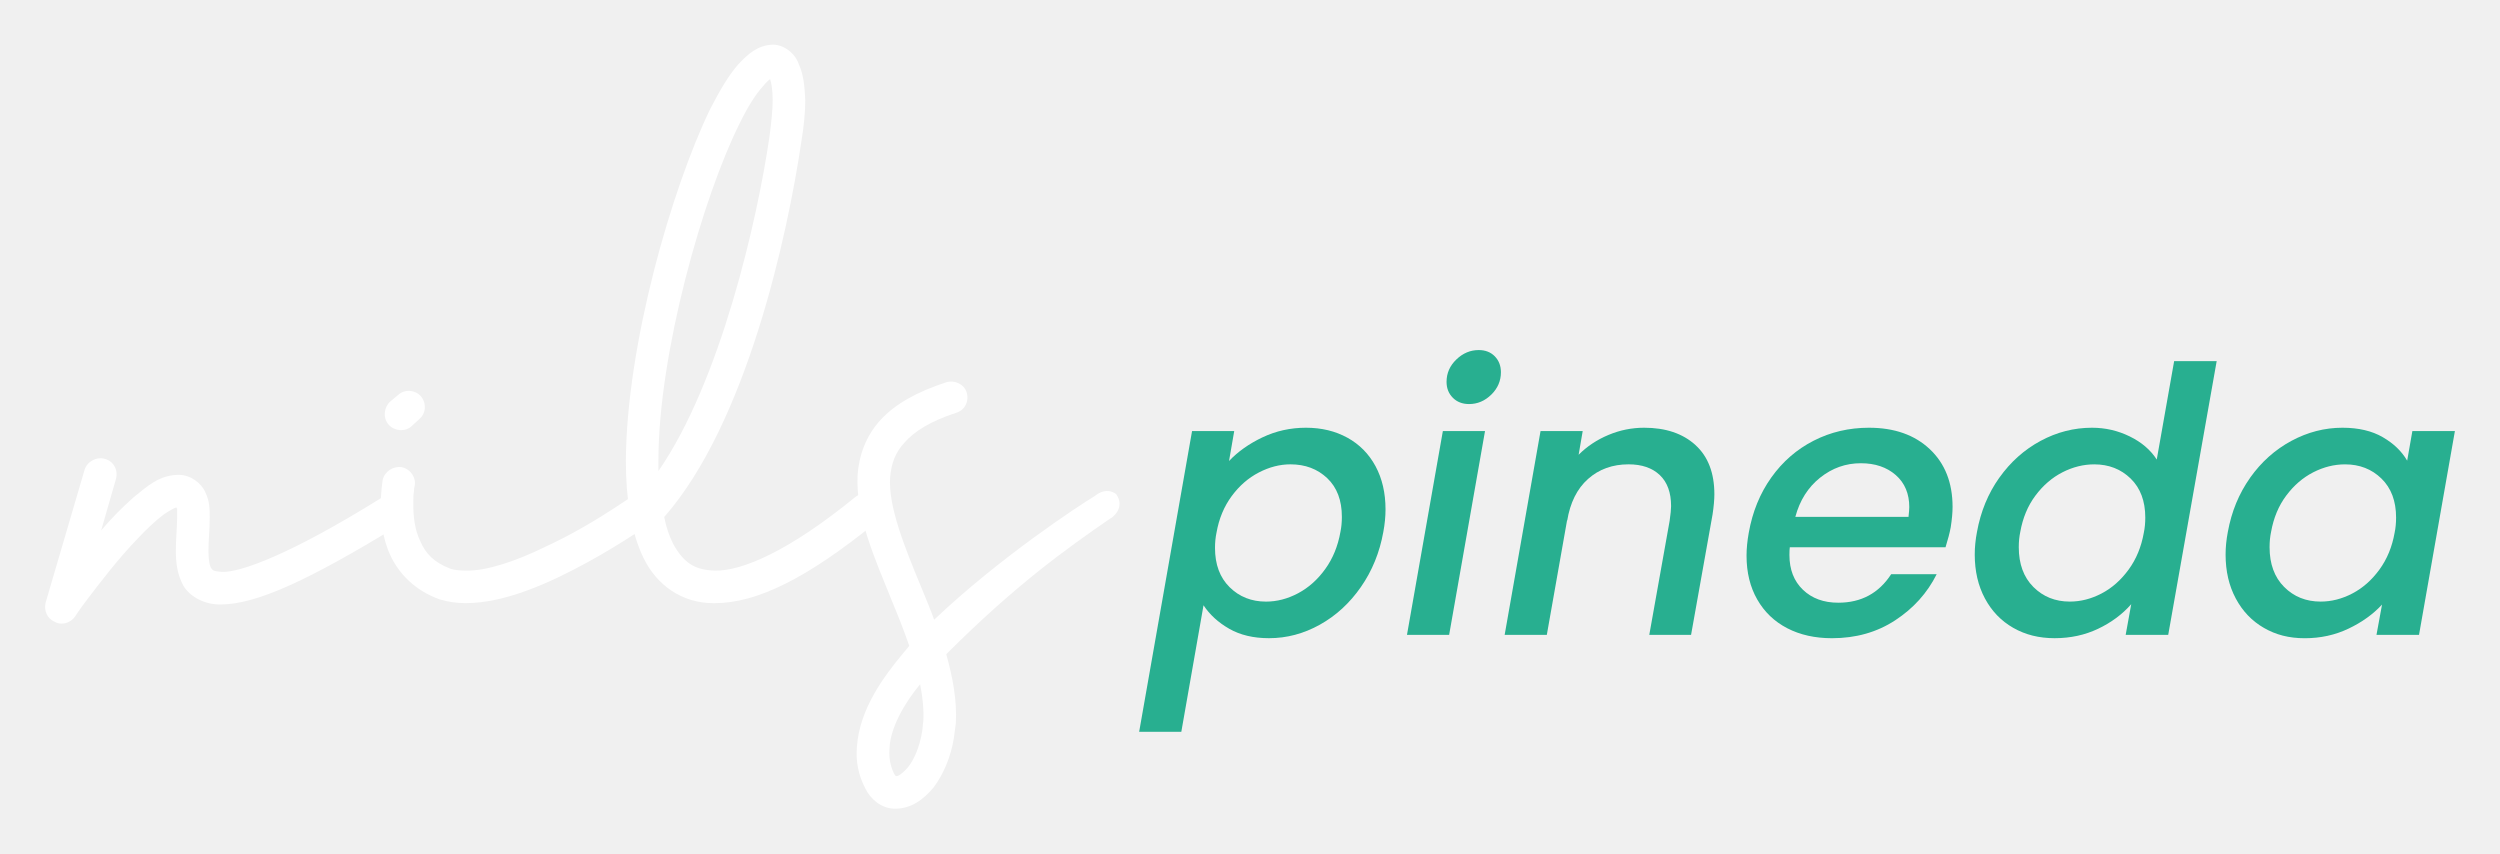
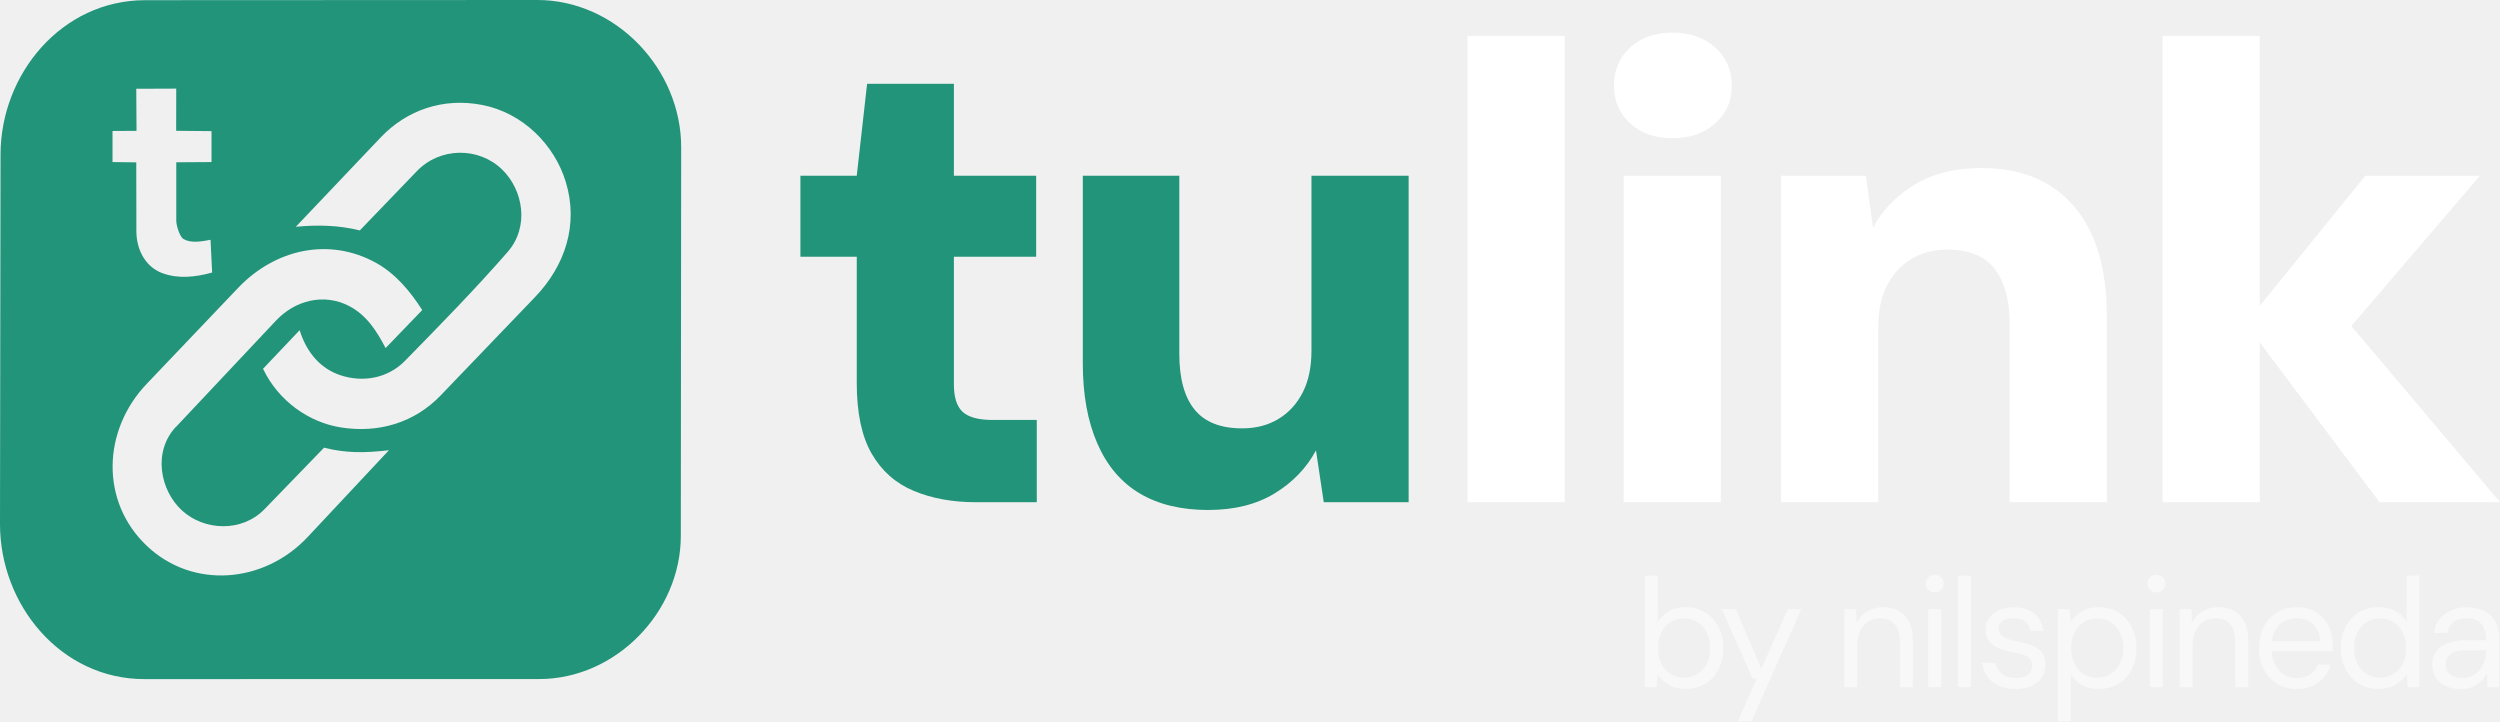
- <svg xmlns="http://www.w3.org/2000/svg" id="Capa_1" version="1.1" viewBox="0 0 1138.45 388.61">
+ <svg xmlns="http://www.w3.org/2000/svg" id="Capa_2" data-name="Capa 2" viewBox="0 0 681.03 196.47">
  <defs>
    <style>
-       .st0 {
+       .cls-1 {
        fill: #fff;
      }

-       .st1 {
-         fill: #28af90;
+       .cls-2 {
+         fill: #219479;
+       }
+ 
+       .cls-3 {
+         opacity: .5;
      }
    </style>
  </defs>
-   <g>
-     <path class="st1" d="M574.93,199.16c6.12-2.92,12.72-4.38,19.79-4.38s13.36,1.52,18.87,4.55c5.5,3.03,9.77,7.36,12.8,12.97,3.03,5.62,4.55,12.19,4.55,19.71,0,3.26-.34,6.68-1.01,10.27-1.68,9.32-5.08,17.66-10.19,25.01-5.11,7.36-11.34,13.08-18.7,17.18s-15.08,6.15-23.16,6.15c-7.07,0-13.11-1.43-18.11-4.29-5-2.86-8.9-6.43-11.71-10.7l-10.11,57.61h-19.2l24.09-136.95h19.2l-2.36,13.64c4.04-4.27,9.12-7.86,15.24-10.78h.01ZM611.06,235.37c0-7.52-2.22-13.39-6.65-17.6-4.44-4.21-10.02-6.32-16.76-6.32-4.83,0-9.63,1.24-14.4,3.71-4.78,2.47-8.9,6.06-12.38,10.78s-5.79,10.28-6.91,16.68c-.45,2.13-.67,4.44-.67,6.91,0,7.53,2.22,13.48,6.65,17.86,4.44,4.38,9.96,6.57,16.59,6.57,4.94,0,9.8-1.26,14.57-3.79s8.9-6.2,12.38-11.03c3.48-4.83,5.78-10.44,6.91-16.85.45-2.13.67-4.43.67-6.91h0Z" />
-     <path class="st1" d="M676.25,196.29l-16.34,92.81h-19.2l16.34-92.81h19.2ZM661.59,181.13c-1.91-1.91-2.86-4.32-2.86-7.24,0-3.93,1.49-7.33,4.46-10.19,2.97-2.86,6.37-4.29,10.19-4.29,3.03,0,5.48.96,7.33,2.86,1.85,1.91,2.78,4.33,2.78,7.24,0,3.93-1.46,7.33-4.38,10.19s-6.29,4.3-10.11,4.3c-3.03,0-5.5-.95-7.41-2.86h0Z" />
-     <path class="st1" d="M772.01,202.61c5.78,5.22,8.68,12.72,8.68,22.49,0,2.47-.28,5.56-.84,9.26l-9.77,54.75h-19.03l9.26-51.88c.45-3.14.67-5.39.67-6.74,0-6.17-1.71-10.89-5.14-14.15s-8.17-4.89-14.23-4.89c-7.3,0-13.45,2.22-18.44,6.65-5,4.44-8.17,10.81-9.52,19.12v-.5l-9.26,52.39h-19.2l16.34-92.81h19.2l-1.85,10.78c3.82-3.82,8.34-6.82,13.56-9.01,5.22-2.19,10.64-3.29,16.26-3.29,9.77,0,17.54,2.61,23.33,7.83h-.02Z" />
-     <path class="st1" d="M878.8,204.55c6.91,6.51,10.36,15.27,10.36,26.28,0,2.59-.28,5.67-.84,9.27-.45,2.47-1.24,5.5-2.36,9.1h-70.92c-.11.79-.17,1.97-.17,3.54,0,6.63,2.05,11.9,6.15,15.83,4.1,3.93,9.46,5.89,16.09,5.89,10.44,0,18.47-4.32,24.09-12.97h20.72c-4.27,8.54-10.56,15.53-18.87,20.97-8.31,5.45-17.91,8.17-28.8,8.17-7.75,0-14.54-1.52-20.38-4.55s-10.39-7.38-13.64-13.06c-3.26-5.67-4.89-12.32-4.89-19.96,0-3.26.34-6.74,1.01-10.44,1.68-9.54,5.11-17.94,10.27-25.18,5.16-7.24,11.59-12.83,19.29-16.76,7.69-3.93,16.09-5.9,25.18-5.9,11.56,0,20.8,3.26,27.71,9.77h0ZM869.45,230.99c0-6.17-2.05-11.06-6.15-14.65-4.1-3.59-9.41-5.39-15.92-5.39-6.85,0-13.03,2.19-18.53,6.57s-9.27,10.33-11.29,17.85h51.54c.22-2.02.34-3.48.34-4.38h.01Z" />
-     <path class="st1" d="M910.47,217.52c5.11-7.19,11.37-12.77,18.78-16.76,7.41-3.98,15.21-5.98,23.41-5.98,6.06,0,11.79,1.32,17.18,3.96s9.49,6.15,12.3,10.53l7.92-44.81h19.37l-22.07,124.65h-19.37l2.53-13.98c-4.04,4.61-9.07,8.34-15.08,11.2-6.01,2.86-12.61,4.29-19.79,4.29s-13.36-1.57-18.87-4.72c-5.5-3.14-9.8-7.61-12.89-13.39-3.09-5.78-4.63-12.44-4.63-19.96,0-3.37.34-6.79,1.01-10.28,1.68-9.32,5.08-17.57,10.19-24.76h.01ZM976.92,235.71c0-7.52-2.22-13.45-6.65-17.77-4.44-4.32-9.97-6.48-16.59-6.48-4.94,0-9.77,1.21-14.49,3.62-4.72,2.42-8.82,5.95-12.3,10.61s-5.78,10.19-6.91,16.59c-.45,2.14-.67,4.44-.67,6.91,0,7.64,2.22,13.67,6.65,18.11,4.44,4.44,9.97,6.65,16.59,6.65,4.94,0,9.77-1.23,14.49-3.71,4.72-2.47,8.81-6.09,12.3-10.87,3.48-4.77,5.78-10.36,6.91-16.76.45-2.13.67-4.44.67-6.91h0Z" />
-     <path class="st1" d="M1024.68,217.52c5.11-7.19,11.37-12.77,18.78-16.76,7.41-3.98,15.16-5.98,23.24-5.98,7.3,0,13.42,1.43,18.36,4.3,4.94,2.86,8.65,6.43,11.12,10.7l2.36-13.47h19.37l-16.34,92.81h-19.37l2.53-13.81c-4.04,4.38-9.12,8.03-15.24,10.95s-12.78,4.38-19.96,4.38-13.17-1.57-18.61-4.72c-5.45-3.14-9.72-7.61-12.8-13.39-3.09-5.78-4.63-12.44-4.63-19.96,0-3.37.34-6.79,1.01-10.28,1.68-9.32,5.08-17.57,10.19-24.76h-.01ZM1091.13,235.71c0-7.52-2.22-13.45-6.65-17.77-4.44-4.32-9.97-6.48-16.59-6.48-4.94,0-9.77,1.21-14.49,3.62-4.72,2.42-8.82,5.95-12.3,10.61-3.48,4.66-5.78,10.19-6.91,16.59-.45,2.14-.67,4.44-.67,6.91,0,7.64,2.22,13.67,6.65,18.11,4.44,4.44,9.97,6.65,16.59,6.65,4.94,0,9.77-1.23,14.49-3.71,4.72-2.47,8.81-6.09,12.3-10.87,3.48-4.77,5.78-10.36,6.91-16.76.45-2.13.67-4.44.67-6.91h0Z" />
-   </g>
-   <g>
-     <path class="st0" d="M24.86,283.1c-3.49-1.45-4.94-5.23-4.07-8.72l17.73-60.46c1.16-3.78,5.52-6.1,9.3-4.94,4.07,1.16,6.11,5.23,4.94,9.3l-6.69,23.26c4.65-5.52,9.88-10.76,14.83-15.12,6.39-5.23,11.63-9.88,19.77-10.17h.87c5.23,0,10.17,3.78,11.92,7.85,2.04,4.07,2.04,7.85,2.04,11.63,0,5.23-.58,10.76-.58,15.12,0,4.07.58,7.27,1.45,8.14.58.58.58,1.16,4.65,1.45,8.43.29,31.1-7.85,72.67-33.72,3.49-2.33,8.14-1.16,10.17,2.33,2.32,3.49,1.16,8.14-2.33,10.17-42.73,26.16-65.11,35.75-80.52,36.04-7.27.29-14.24-3.2-17.44-8.43-2.91-5.23-3.49-10.76-3.49-15.99,0-5.52.58-11.05.58-15.12v-4.07c-.19-.19-.29-.39-.29-.58-.29,0-.87.29-1.45.58-1.16.58-2.62,1.45-4.36,2.62-3.49,2.62-7.85,6.69-11.92,11.05-8.72,9.01-17.15,20.06-22.67,27.32-3.78,4.94-5.81,8.14-5.81,8.14-1.45,2.04-3.78,3.2-6.1,3.2-1.16,0-2.33-.29-3.2-.87h0Z" />
-     <path class="st0" d="M200.13,272.92c-11.34-4.07-18.6-11.92-22.38-20.06-3.78-8.14-4.36-16.57-4.36-22.96s.87-10.76.87-11.34c.87-3.78,4.65-6.4,8.72-5.81,4.07.87,6.69,4.94,5.81,8.72,0,0-.29.87-.29,2.33-.29,1.45-.29,3.49-.29,6.1,0,4.94.58,11.34,3.2,16.57,2.33,5.52,6.11,9.59,13.66,12.5,1.74.58,4.07.87,6.98.87,9.3.29,22.96-4.36,35.46-10.46,12.79-5.81,24.71-13.08,32.27-18.02,4.94-3.2,7.85-5.23,7.85-5.23,3.49-2.33,8.14-1.45,10.46,1.74,2.33,3.49,1.45,8.14-1.74,10.46-.29,0-12.79,9.01-29.36,18.02s-36.91,18.31-54.94,18.31c-4.07,0-8.14-.58-11.92-1.74h0ZM176.88,193.28c-2.62-3.2-2.04-7.85.87-10.47l3.49-2.91c3.2-2.91,7.85-2.33,10.46.58,2.62,3.2,2.33,7.85-.87,10.46l-3.49,3.2c-1.16,1.16-2.91,1.74-4.65,1.74-2.03,0-4.36-.87-5.81-2.62v.02Z" />
-     <path class="st0" d="M293.15,254.32c-5.81-11.92-8.14-27.32-8.14-44.47.29-52.9,20.93-124.12,38.37-160.16,4.36-8.43,8.43-15.41,12.79-20.35,4.36-4.65,8.72-8.72,15.7-9.01,5.52,0,10.46,4.36,11.92,9.01,2.03,4.36,2.62,9.59,2.91,16.28,0,5.23-.58,11.63-1.74,18.6-6.39,43.31-25,128.48-62.49,171.21.87,4.65,2.32,8.72,4.07,12.21,4.65,8.43,9.59,11.92,18.9,12.21,12.5.29,34.01-9.01,63.95-33.43,3.2-2.62,7.85-2.04,10.17,1.16,2.62,3.2,2.33,7.85-.87,10.47-31.1,25.29-54.07,36.62-73.25,36.62h-.58c-14.53,0-25.87-8.43-31.68-20.35h-.03ZM347.5,39.22c-3.2,3.49-6.98,9.3-10.76,17.15-16.57,33.14-36.91,104.35-36.91,153.48v4.65c28.2-40.69,45.05-114.24,50.58-152.31.87-6.69,1.45-12.21,1.45-16.57,0-4.65-.58-7.85-1.16-9.59-.87.58-2.03,1.74-3.2,3.2h0Z" />
-     <path class="st0" d="M394.01,358.96c-3.2-6.11-4.36-12.5-3.78-18.9,1.16-17.15,12.21-31.97,20.93-42.44.87-1.16,2.04-2.33,2.91-3.49-2.32-6.69-4.94-13.37-7.85-20.35-7.85-19.48-16.57-38.66-15.7-57.26.58-9.01,3.78-18.02,10.46-25.29,6.68-7.27,16.57-12.79,29.94-17.15,3.78-1.16,8.14.87,9.3,4.65,1.16,4.07-.87,8.14-4.94,9.3-11.63,3.78-18.89,8.43-23.26,13.37-4.36,4.65-6.1,9.59-6.68,15.99-.87,13.08,6.4,31.39,14.53,50.87,1.74,4.36,3.78,9.01,5.52,13.95,29.65-28.2,65.99-52.03,73.25-56.39,0,0,4.65-4.36,9.59-.87,4.36,6.1-1.45,10.76-2.91,11.34-19.77,13.66-42.73,29.94-74.41,61.62,2.91,10.47,4.94,20.93,4.36,31.39-.29,2.32-.58,4.36-.87,6.68-1.45,9.01-4.94,16.86-9.3,22.67-4.65,5.52-10.46,9.88-18.02,9.59h-.29c-5.52-.29-10.46-4.36-12.79-9.3v.02ZM405.06,340.94c-.29,4.07.29,7.56,2.04,11.34.58.87.87,1.16.87,1.16.29,0,.87,0,1.74-.58s2.32-1.74,3.78-3.49c2.62-3.2,5.23-9.01,6.39-15.99.29-1.45.29-3.2.58-4.94.29-5.23-.29-11.05-1.45-16.86-7.27,8.72-13.66,20.06-13.95,29.36h0Z" />
+   <g id="Capa_1-2" data-name="Capa 1">
+     <g>
+       <path class="cls-2" d="M146.9,184.98l-107.55.02C16.53,185-.03,164.74,0,142.72L.15,42.05C.18,20.2,16.76.06,39.55.05L146.32,0c21.52-.01,39.26,18.86,39.24,40.13l-.1,105.92c-.02,20.61-17.64,38.92-38.56,38.93ZM57.36,65.32c-2.78.55-5.48.92-7.36-.21-1.09-.65-1.98-3.73-1.98-5v-15.9s9.6-.06,9.6-.06v-8.43s-9.63-.09-9.63-.09l.02-11.49-10.89.04.07,11.46-6.54.04v8.47s6.47.08,6.47.08l.03,18.75c0,4.88,2.36,9.7,7.1,11.44,4.37,1.6,9,1.08,13.54-.18l-.44-8.93ZM110.36,98.26c-4.83,4.93-11.63,5.94-17.61,3.96-5.22-1.73-9.12-5.89-11.13-12.27l-9.97,10.51c4.25,8.87,12.59,14.62,21.23,15.98,10.39,1.64,20.1-1.37,27.14-8.7l25.72-26.8c8.19-8.54,11.96-19.75,8.36-31.47-3.05-9.95-11.59-18.75-22.85-20.9-10.44-1.99-20.36,1.3-27.58,8.9l-23.09,24.31c6.05-.58,11.65-.43,17.44.99l15.54-16.15c6.31-6.56,16.83-6.65,23.23-.44,5.71,5.55,7.53,15.57,1.47,22.49-8.86,10.14-18.2,19.69-27.9,29.58ZM47.94,116.3l27.22-28.94c5.25-5.58,13.06-7.54,19.89-4.02,4.77,2.46,7.53,6.75,9.99,11.48l9.98-10.35c-3.23-5.1-7.32-9.93-12.45-12.79-13.02-7.27-27.77-3.69-37.7,6.74l-24.91,26.15c-12.09,12.7-12.68,32.1.06,44.15,12.52,11.85,31.91,10.26,43.83-2.47l22.1-23.6c-6.6.77-11.8.81-17.67-.7l-16.21,16.74c-6.17,6.37-16.4,5.93-22.47.39-6.01-5.48-8.02-16.05-1.68-22.8Z" />
+       <g>
+         <g>
+           <path class="cls-2" d="M265.86,136.81c-6.35,0-12-1.03-16.94-3.09-4.94-2.06-8.76-5.44-11.47-10.15-2.71-4.7-4.06-11.12-4.06-19.23v-34.41h-15.35v-22.06h15.35l2.82-25.05h23.64v25.05h22.41v22.06h-22.41v34.76c0,3.53.79,6.03,2.38,7.5,1.59,1.47,4.32,2.21,8.2,2.21h12v22.41h-16.59Z" />
+           <path class="cls-2" d="M329.2,138.93c-7.41,0-13.65-1.5-18.7-4.5-5.06-3-8.91-7.53-11.56-13.59-2.65-6.06-3.97-13.32-3.97-21.79v-51.17h26.29v48.52c0,6.71,1.38,11.76,4.15,15.17,2.76,3.41,7.08,5.12,12.97,5.12,3.76,0,7.06-.85,9.88-2.56,2.82-1.7,5.03-4.12,6.62-7.23,1.59-3.12,2.38-6.91,2.38-11.38v-47.64h26.47v88.93h-23.12l-2.12-14.12c-2.59,4.82-6.35,8.73-11.29,11.73-4.94,3-10.94,4.5-18,4.5Z" />
+           <path class="cls-1" d="M399.78,136.81V9.77h26.47v127.04h-26.47Z" />
+           <path class="cls-1" d="M455.54,37.65c-4.71,0-8.53-1.35-11.47-4.06-2.94-2.7-4.41-6.12-4.41-10.23s1.47-7.7,4.41-10.41c2.94-2.71,6.76-4.06,11.47-4.06s8.73,1.35,11.73,4.06c3,2.71,4.5,6.17,4.5,10.41s-1.5,7.53-4.5,10.23c-3,2.71-6.91,4.06-11.73,4.06ZM442.31,136.81V47.88h26.47v88.93h-26.47Z" />
+           <path class="cls-1" d="M485.18,136.81V47.88h23.11l1.94,14.12c2.59-4.82,6.38-8.73,11.38-11.73,5-3,11.03-4.5,18.09-4.5,7.41,0,13.64,1.59,18.7,4.76,5.06,3.18,8.91,7.74,11.56,13.67,2.65,5.94,3.97,13.26,3.97,21.97v50.64h-26.47v-48.35c0-6.59-1.35-11.65-4.06-15.17-2.71-3.53-7-5.29-12.88-5.29-3.77,0-7.06.85-9.88,2.56-2.82,1.71-5.03,4.12-6.62,7.23-1.59,3.12-2.38,6.97-2.38,11.56v47.46h-26.47Z" />
+           <path class="cls-1" d="M589.11,136.81V9.77h26.47v127.04h-26.47ZM648.22,136.81l-36.52-48.7,32.64-40.23h31.23l-44.11,51.52v-21.35l49.58,58.76h-32.82Z" />
+         </g>
+         <g class="cls-3">
+           <g>
+             <path class="cls-1" d="M459.19,187.69c-1.21,0-2.3-.18-3.27-.53-.97-.35-1.82-.82-2.55-1.41-.73-.59-1.34-1.28-1.81-2.07l-.3,3.5h-3.21v-30.38h3.54v12.62c.67-1.1,1.65-2.04,2.91-2.83,1.27-.79,2.83-1.18,4.68-1.18,2.05,0,3.85.49,5.4,1.46,1.55.97,2.75,2.29,3.61,3.97.86,1.67,1.29,3.58,1.29,5.72s-.43,4.05-1.29,5.74-2.06,3.01-3.61,3.97c-1.55.96-3.35,1.43-5.4,1.43ZM458.77,184.61c1.38,0,2.6-.34,3.67-1.01,1.07-.67,1.91-1.61,2.51-2.81.6-1.2.91-2.61.91-4.24s-.3-3.01-.91-4.22c-.61-1.21-1.44-2.15-2.51-2.83s-2.29-1.01-3.67-1.01-2.64.34-3.71,1.01c-1.07.67-1.9,1.62-2.49,2.83-.59,1.21-.89,2.62-.89,4.22s.3,3.04.89,4.24c.59,1.2,1.42,2.13,2.49,2.81,1.07.68,2.31,1.01,3.71,1.01Z" />
+             <path class="cls-1" d="M473.41,196.47l5.19-11.65h-1.22l-8.35-18.9h3.84l6.92,16.25,7.26-16.25h3.67l-13.59,30.55h-3.71Z" />
+             <path class="cls-1" d="M502.4,187.18v-21.27h3.21l.17,3.71c.67-1.32,1.64-2.36,2.89-3.1,1.25-.75,2.68-1.12,4.28-1.12s3.09.33,4.3.99c1.21.66,2.15,1.66,2.83,3,.67,1.34,1.01,3.03,1.01,5.08v12.7h-3.54v-12.32c0-2.14-.47-3.74-1.41-4.81-.94-1.07-2.27-1.6-3.99-1.6-1.18,0-2.24.29-3.17.87-.93.58-1.67,1.41-2.21,2.49-.55,1.08-.82,2.43-.82,4.03v11.35h-3.54Z" />
+             <path class="cls-1" d="M527.04,161.4c-.7,0-1.29-.23-1.75-.7s-.7-1.05-.7-1.75.23-1.27.7-1.71c.46-.44,1.05-.65,1.75-.65s1.25.22,1.73.65c.48.44.72,1.01.72,1.71s-.24,1.29-.72,1.75-1.05.7-1.73.7ZM525.27,187.18v-21.27h3.54v21.27h-3.54Z" />
+             <path class="cls-1" d="M533.37,187.18v-30.38h3.54v30.38h-3.54Z" />
+             <path class="cls-1" d="M549.11,187.69c-1.77,0-3.31-.29-4.62-.89-1.31-.59-2.35-1.41-3.12-2.47-.77-1.05-1.24-2.3-1.41-3.73h3.63c.14.73.44,1.41.89,2.03s1.06,1.12,1.84,1.5c.77.38,1.72.57,2.85.57.98,0,1.8-.15,2.45-.44.65-.29,1.13-.7,1.46-1.2.32-.51.49-1.06.49-1.65,0-.87-.2-1.53-.61-1.98s-1.01-.81-1.79-1.08c-.79-.27-1.74-.5-2.87-.7-.93-.17-1.84-.39-2.74-.67s-1.7-.65-2.4-1.12c-.7-.46-1.26-1.03-1.67-1.71-.41-.67-.61-1.5-.61-2.49,0-1.21.31-2.29.93-3.23.62-.94,1.51-1.68,2.68-2.21,1.17-.53,2.52-.8,4.07-.8,2.28,0,4.12.55,5.53,1.65s2.24,2.69,2.49,4.77h-3.5c-.14-1.07-.6-1.91-1.37-2.51-.77-.61-1.83-.91-3.19-.91s-2.33.27-3.02.8c-.69.53-1.03,1.24-1.03,2.11,0,.56.19,1.06.57,1.5.38.44.94.81,1.69,1.12.74.31,1.67.56,2.76.76,1.41.25,2.69.59,3.84,1.01,1.15.42,2.09,1.05,2.81,1.88.72.83,1.08,2,1.08,3.52,0,1.32-.33,2.48-.99,3.46-.66.99-1.6,1.75-2.81,2.3-1.21.55-2.63.82-4.26.82Z" />
+             <path class="cls-1" d="M560.58,196.47v-30.55h3.21l.3,3.46c.45-.67,1.03-1.31,1.73-1.92.7-.6,1.54-1.1,2.51-1.48s2.1-.57,3.4-.57c2.08,0,3.89.49,5.42,1.46,1.53.97,2.73,2.29,3.59,3.97.86,1.67,1.29,3.59,1.29,5.76s-.43,4.04-1.29,5.72-2.06,2.99-3.61,3.94c-1.55.96-3.36,1.43-5.44,1.43-1.72,0-3.23-.35-4.54-1.05-1.31-.7-2.31-1.69-3.02-2.95v12.79h-3.54ZM571.3,184.61c1.38,0,2.6-.34,3.67-1.01,1.07-.67,1.91-1.61,2.51-2.81.6-1.2.91-2.59.91-4.2s-.3-3.05-.91-4.26c-.61-1.21-1.44-2.15-2.51-2.83s-2.29-1.01-3.67-1.01-2.64.34-3.71,1.01c-1.07.67-1.9,1.62-2.49,2.83-.59,1.21-.89,2.63-.89,4.26s.3,3,.89,4.2c.59,1.2,1.42,2.13,2.49,2.81,1.07.68,2.31,1.01,3.71,1.01Z" />
+             <path class="cls-1" d="M587.42,161.4c-.7,0-1.29-.23-1.75-.7s-.7-1.05-.7-1.75.23-1.27.7-1.71c.46-.44,1.05-.65,1.75-.65s1.25.22,1.73.65c.48.44.72,1.01.72,1.71s-.24,1.29-.72,1.75-1.05.7-1.73.7ZM585.65,187.18v-21.27h3.54v21.27h-3.54Z" />
+             <path class="cls-1" d="M593.75,187.18v-21.27h3.21l.17,3.71c.67-1.32,1.64-2.36,2.89-3.1,1.25-.75,2.68-1.12,4.28-1.12s3.09.33,4.3.99c1.21.66,2.15,1.66,2.83,3,.67,1.34,1.01,3.03,1.01,5.08v12.7h-3.54v-12.32c0-2.14-.47-3.74-1.41-4.81-.94-1.07-2.27-1.6-3.99-1.6-1.18,0-2.24.29-3.17.87-.93.58-1.67,1.41-2.21,2.49-.55,1.08-.82,2.43-.82,4.03v11.35h-3.54Z" />
+             <path class="cls-1" d="M625.6,187.69c-2,0-3.76-.46-5.29-1.39-1.53-.93-2.74-2.23-3.61-3.9-.87-1.67-1.31-3.62-1.31-5.84s.43-4.21,1.29-5.87c.86-1.66,2.07-2.95,3.63-3.88,1.56-.93,3.35-1.39,5.38-1.39s3.85.46,5.29,1.39c1.45.93,2.56,2.15,3.33,3.65.77,1.5,1.16,3.16,1.16,4.96v.89c0,.31-.01.66-.04,1.06h-17.38v-2.74h13.97c-.08-1.94-.72-3.46-1.92-4.56-1.2-1.1-2.69-1.65-4.49-1.65-1.21,0-2.33.27-3.35.82-1.03.55-1.85,1.35-2.47,2.41-.62,1.05-.93,2.37-.93,3.95v1.18c0,1.74.32,3.21.95,4.39s1.46,2.07,2.49,2.66c1.03.59,2.13.89,3.31.89,1.49,0,2.72-.33,3.69-.99.97-.66,1.67-1.55,2.09-2.68h3.5c-.34,1.27-.93,2.41-1.77,3.42-.84,1.01-1.89,1.81-3.14,2.38s-2.71.86-4.37.86Z" />
+             <path class="cls-1" d="M647.93,187.69c-2.05,0-3.85-.48-5.4-1.46s-2.74-2.3-3.59-3.99c-.84-1.69-1.27-3.6-1.27-5.74s.42-4.04,1.27-5.72c.84-1.67,2.05-2.99,3.61-3.95,1.56-.96,3.37-1.43,5.42-1.43,1.74,0,3.27.35,4.58,1.05,1.31.7,2.31,1.69,3.02,2.95v-12.62h3.54v30.38h-3.21l-.3-3.5c-.45.7-1.03,1.36-1.73,1.96-.7.61-1.55,1.1-2.53,1.48s-2.12.57-3.42.57ZM648.35,184.61c1.41,0,2.64-.34,3.71-1.01,1.07-.67,1.9-1.61,2.49-2.81.59-1.2.89-2.61.89-4.24s-.3-3.01-.89-4.22c-.59-1.21-1.42-2.15-2.49-2.83-1.07-.67-2.31-1.01-3.71-1.01s-2.6.34-3.67,1.01c-1.07.67-1.9,1.62-2.49,2.83-.59,1.21-.89,2.62-.89,4.22s.29,3.04.89,4.24c.59,1.2,1.42,2.13,2.49,2.81,1.07.68,2.29,1.01,3.67,1.01Z" />
+             <path class="cls-1" d="M670.25,187.69c-1.72,0-3.15-.3-4.3-.91-1.15-.61-2.01-1.41-2.57-2.41-.56-1-.84-2.09-.84-3.27,0-1.43.37-2.65,1.12-3.65.74-1,1.8-1.76,3.16-2.28,1.36-.52,2.97-.78,4.83-.78h5.61c0-1.32-.2-2.43-.61-3.31-.41-.89-1-1.55-1.77-2-.77-.45-1.74-.67-2.89-.67-1.35,0-2.52.34-3.5,1.01-.99.67-1.59,1.67-1.81,3h-3.63c.17-1.52.68-2.79,1.54-3.82.86-1.03,1.95-1.81,3.27-2.36,1.32-.55,2.7-.82,4.13-.82,1.97,0,3.61.36,4.92,1.08,1.31.72,2.29,1.72,2.93,3,.65,1.28.97,2.79.97,4.54v13.17h-3.17l-.21-3.75c-.28.59-.64,1.15-1.08,1.67-.44.52-.95.97-1.54,1.35s-1.26.68-2,.91c-.75.22-1.6.34-2.55.34ZM670.79,184.7c.98,0,1.88-.2,2.68-.61.8-.41,1.48-.97,2.05-1.69.56-.72.99-1.51,1.29-2.38.3-.87.44-1.79.44-2.74v-.13h-5.32c-1.38,0-2.49.16-3.33.48-.84.32-1.45.77-1.81,1.35-.37.58-.55,1.23-.55,1.96s.17,1.42.53,1.98c.35.56.87,1,1.56,1.31.69.31,1.51.46,2.47.46Z" />
+           </g>
+         </g>
+       </g>
+     </g>
  </g>
</svg>
